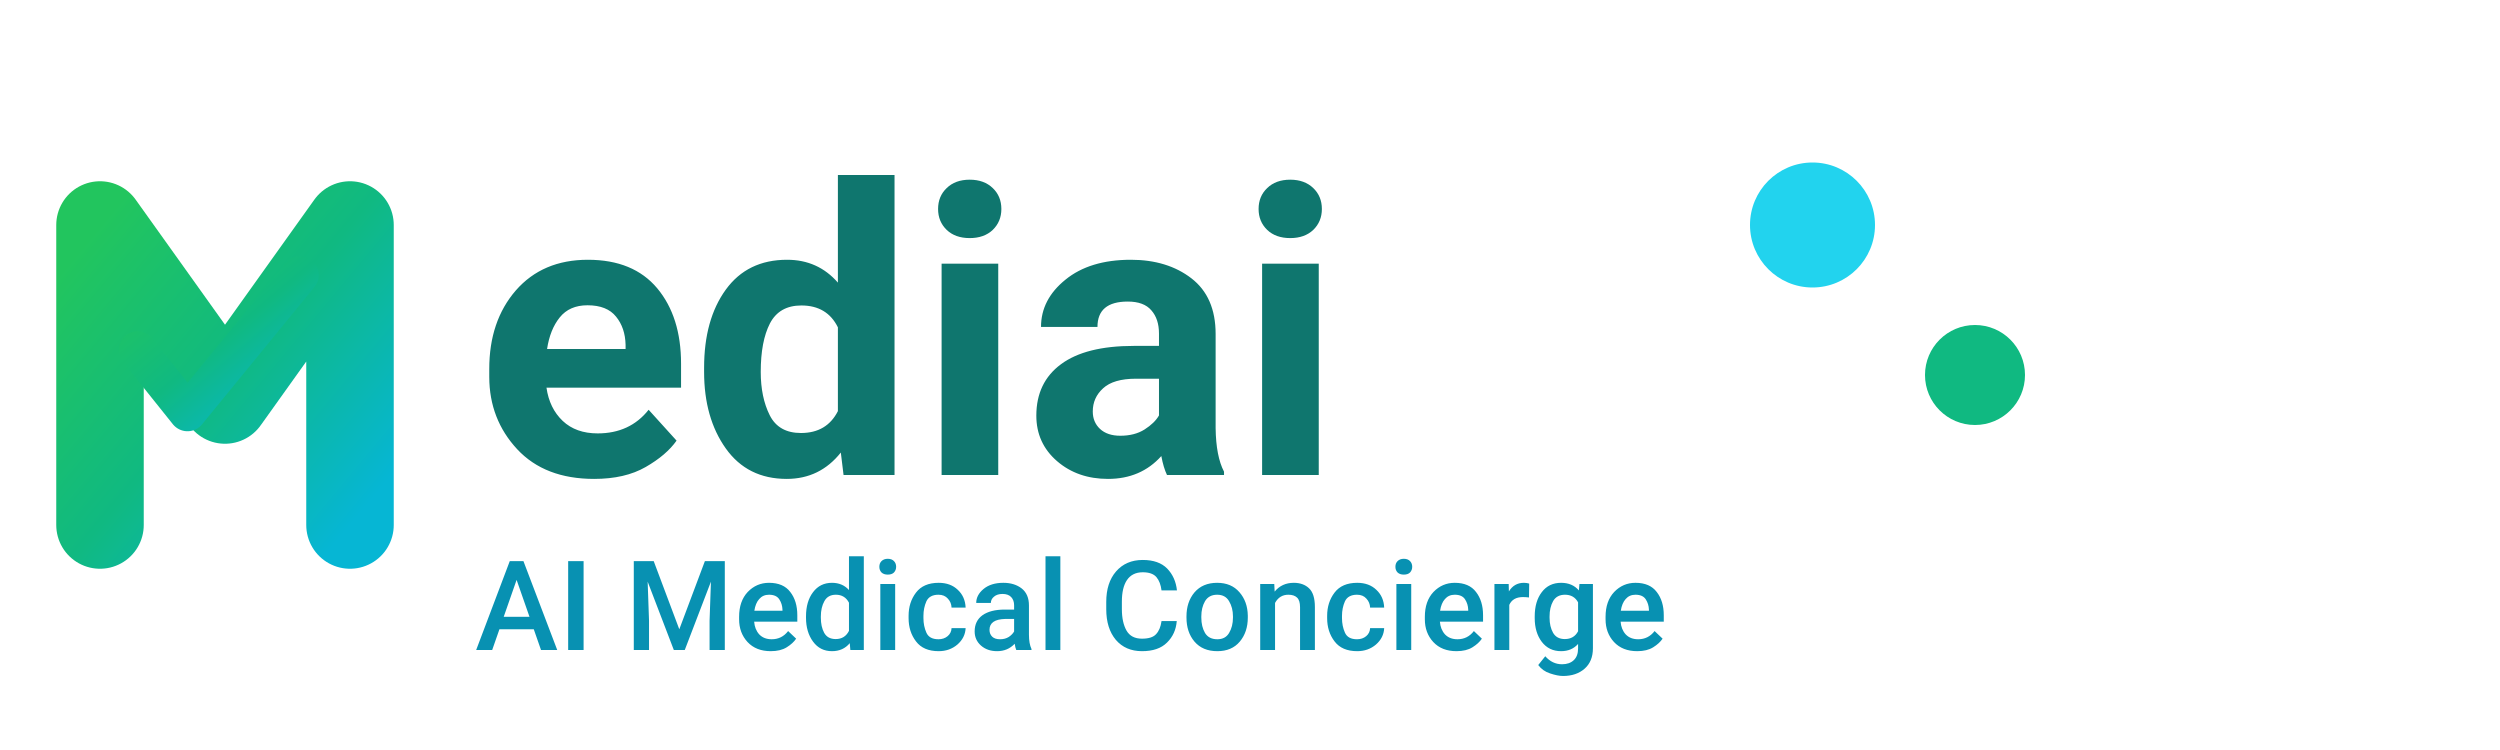
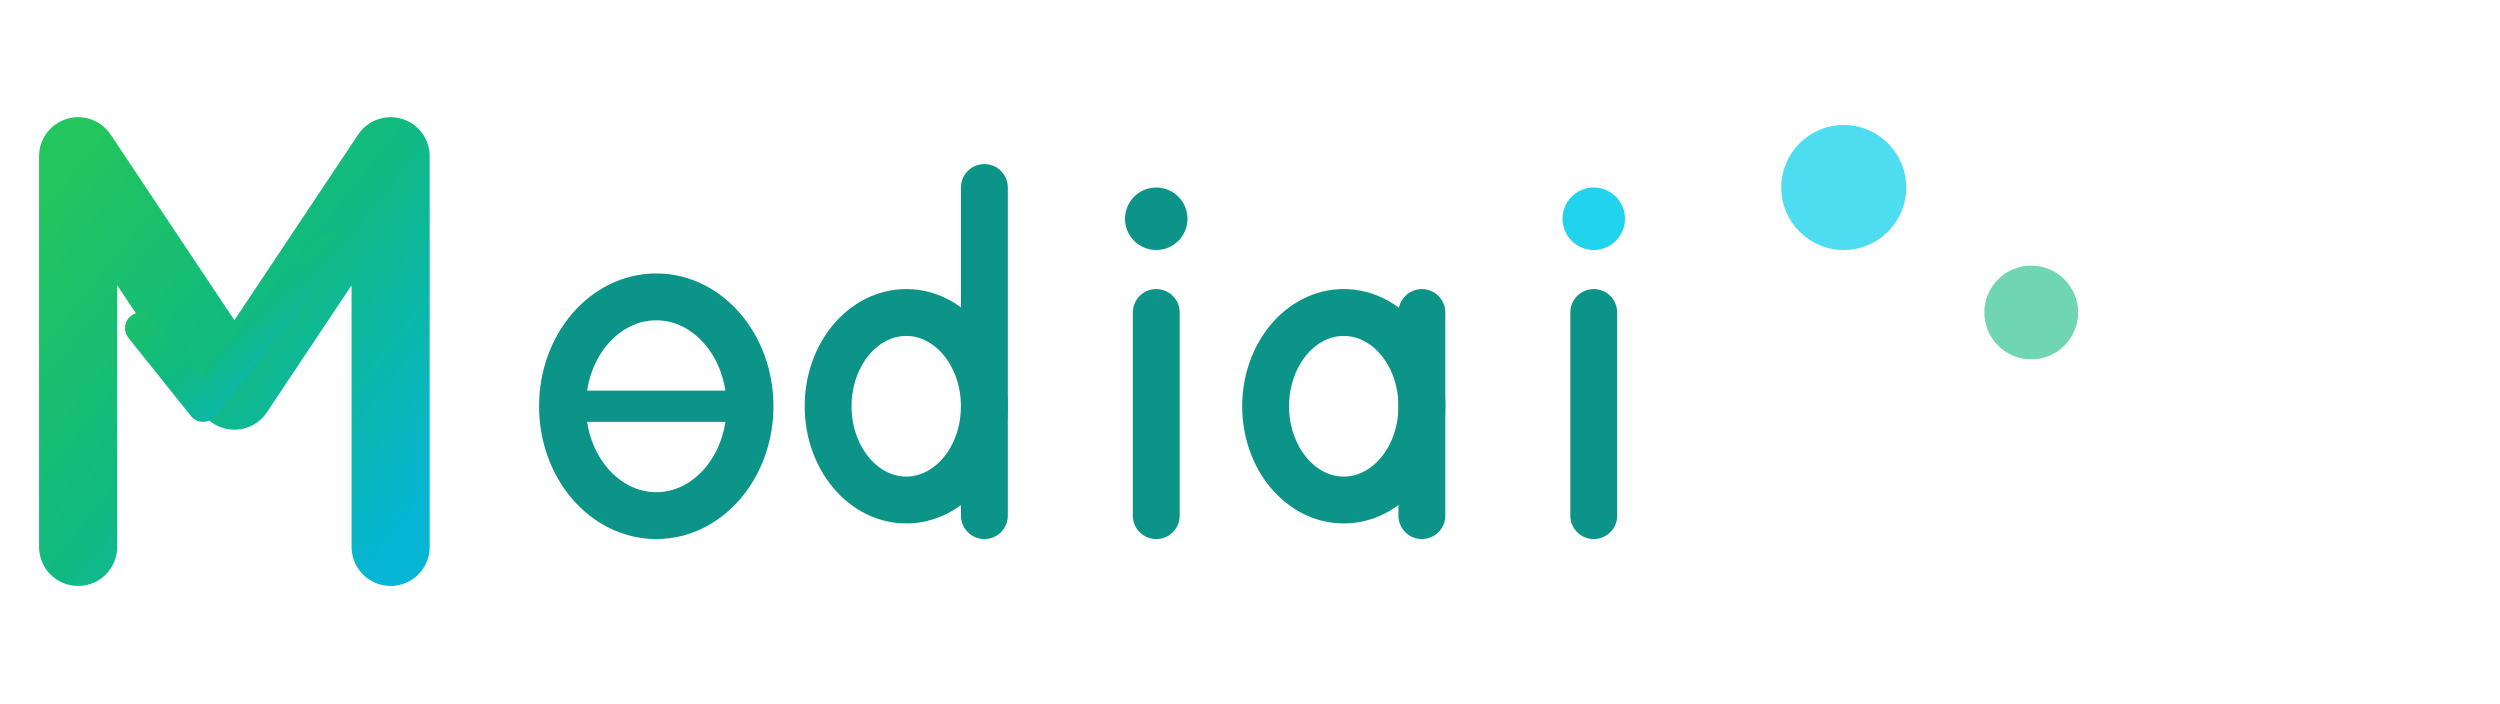
- <svg xmlns="http://www.w3.org/2000/svg" width="200" height="60" viewBox="0 0 200 60" fill="none">
+ <svg xmlns="http://www.w3.org/2000/svg" width="160" height="45" viewBox="0 0 160 45" fill="none">
  <defs>
-     <linearGradient id="mGradient" x1="0%" y1="0%" x2="100%" y2="100%">
+     <linearGradient id="brandGradient" x1="0%" y1="0%" x2="100%" y2="100%">
      <stop offset="0%" stop-color="#22C55E" />
      <stop offset="50%" stop-color="#10B981" />
      <stop offset="100%" stop-color="#06B6D4" />
    </linearGradient>
  </defs>
-   <path d="M8 42V18L18 32L28 18V42" stroke="url(#mGradient)" stroke-width="7" stroke-linecap="round" stroke-linejoin="round" fill="none" />
-   <path d="M11 28L15 33L24 22" stroke="url(#mGradient)" stroke-width="3" stroke-linecap="round" stroke-linejoin="round" fill="none" />
-   <text x="38" y="38" font-family="system-ui, -apple-system, BlinkMacSystemFont, 'Segoe UI', Roboto, sans-serif" font-size="32" font-weight="600" fill="#0F766E">ediai</text>
-   <circle cx="145" cy="18" r="5" fill="#22D3EE" />
-   <circle cx="158" cy="30" r="4" fill="#10B981" />
-   <text x="38" y="52" font-family="system-ui, -apple-system, BlinkMacSystemFont, 'Segoe UI', Roboto, sans-serif" font-size="10" font-weight="500" fill="#0891B2">AI Medical Concierge</text>
+   <g>
+     <path d="M5 35V10L15 25L25 10V35" stroke="url(#brandGradient)" stroke-width="5" stroke-linecap="round" stroke-linejoin="round" fill="none" />
+     <path d="M9 21L13 26L21 16" stroke="url(#brandGradient)" stroke-width="2" stroke-linecap="round" stroke-linejoin="round" fill="none" />
+   </g>
+   <ellipse cx="42" cy="26" rx="6" ry="7" stroke="#0D9488" stroke-width="3" fill="none" />
+   <line x1="36" y1="26" x2="48" y2="26" stroke="#0D9488" stroke-width="2" />
+   <ellipse cx="58" cy="26" rx="5" ry="6" stroke="#0D9488" stroke-width="3" fill="none" />
+   <line x1="63" y1="12" x2="63" y2="33" stroke="#0D9488" stroke-width="3" stroke-linecap="round" />
+   <circle cx="74" cy="14" r="2" fill="#0D9488" />
+   <line x1="74" y1="20" x2="74" y2="33" stroke="#0D9488" stroke-width="3" stroke-linecap="round" />
+   <ellipse cx="86" cy="26" rx="5" ry="6" stroke="#0D9488" stroke-width="3" fill="none" />
+   <path d="M91 20v13" stroke="#0D9488" stroke-width="3" stroke-linecap="round" />
+   <circle cx="102" cy="14" r="2" fill="#22D3EE" />
+   <line x1="102" y1="20" x2="102" y2="33" stroke="#0D9488" stroke-width="3" stroke-linecap="round" />
+   <circle cx="118" cy="12" r="4" fill="#22D3EE" opacity="0.8" />
+   <circle cx="130" cy="20" r="3" fill="#10B981" opacity="0.6" />
</svg>
